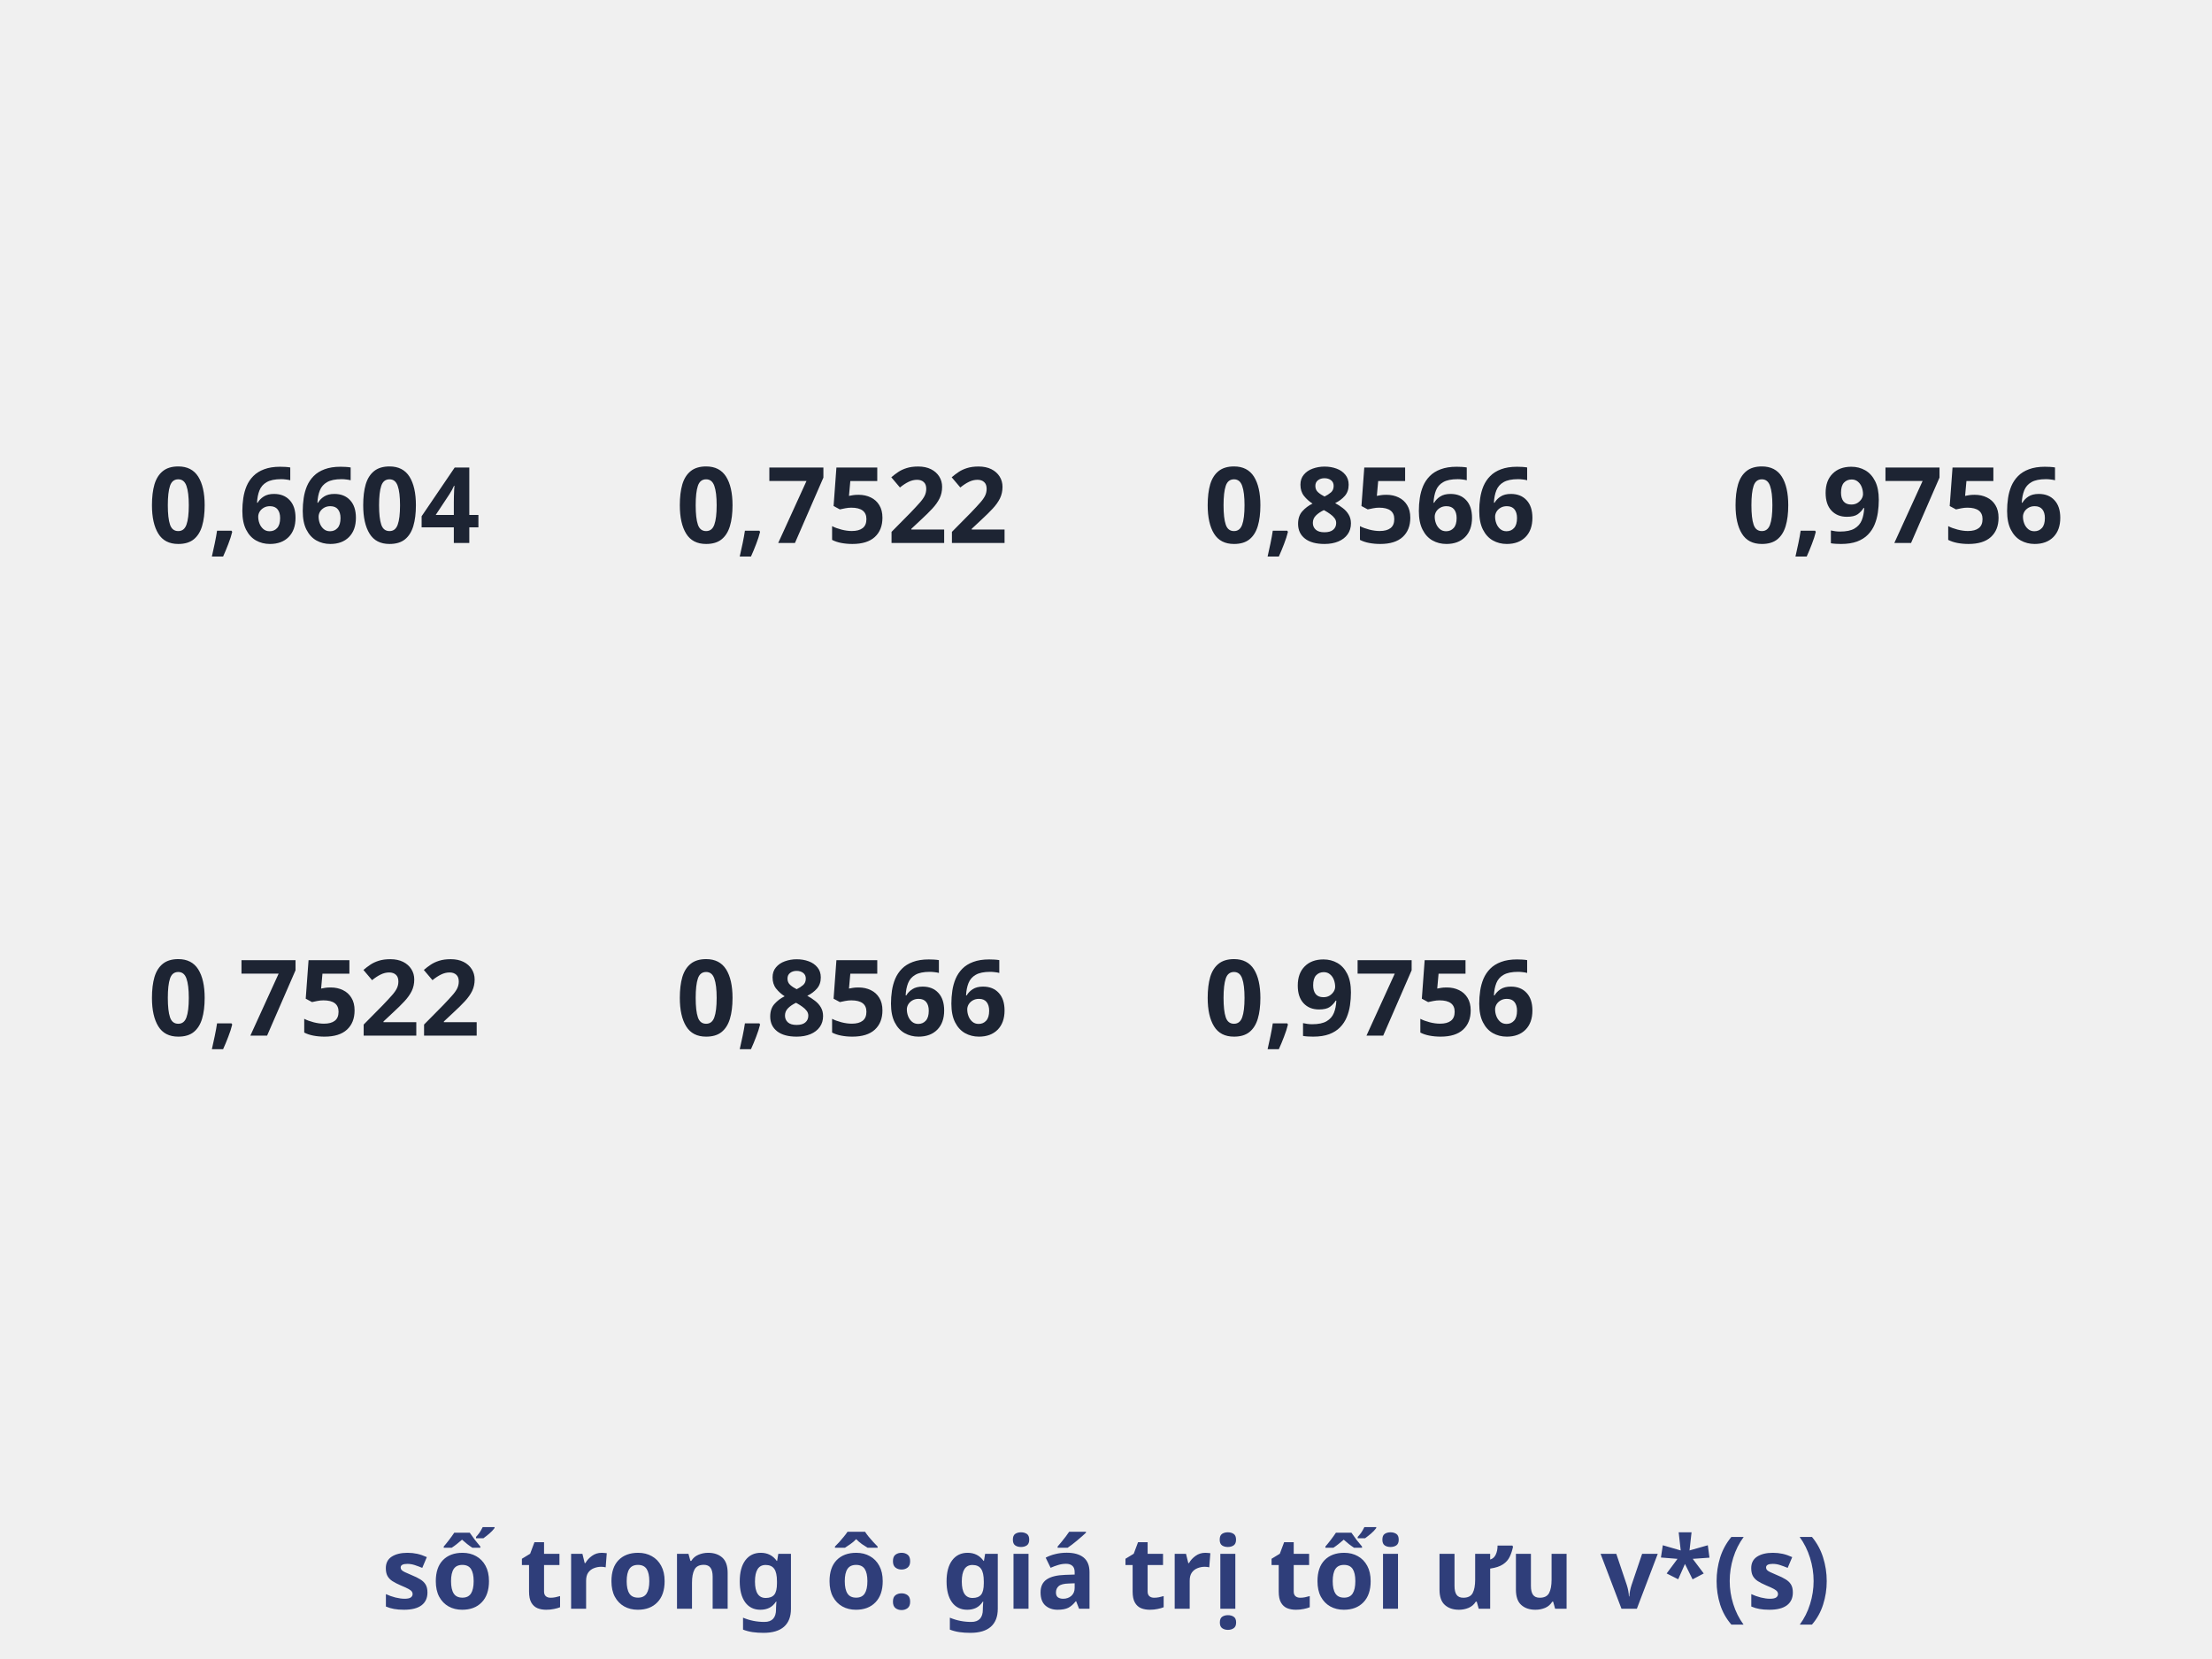
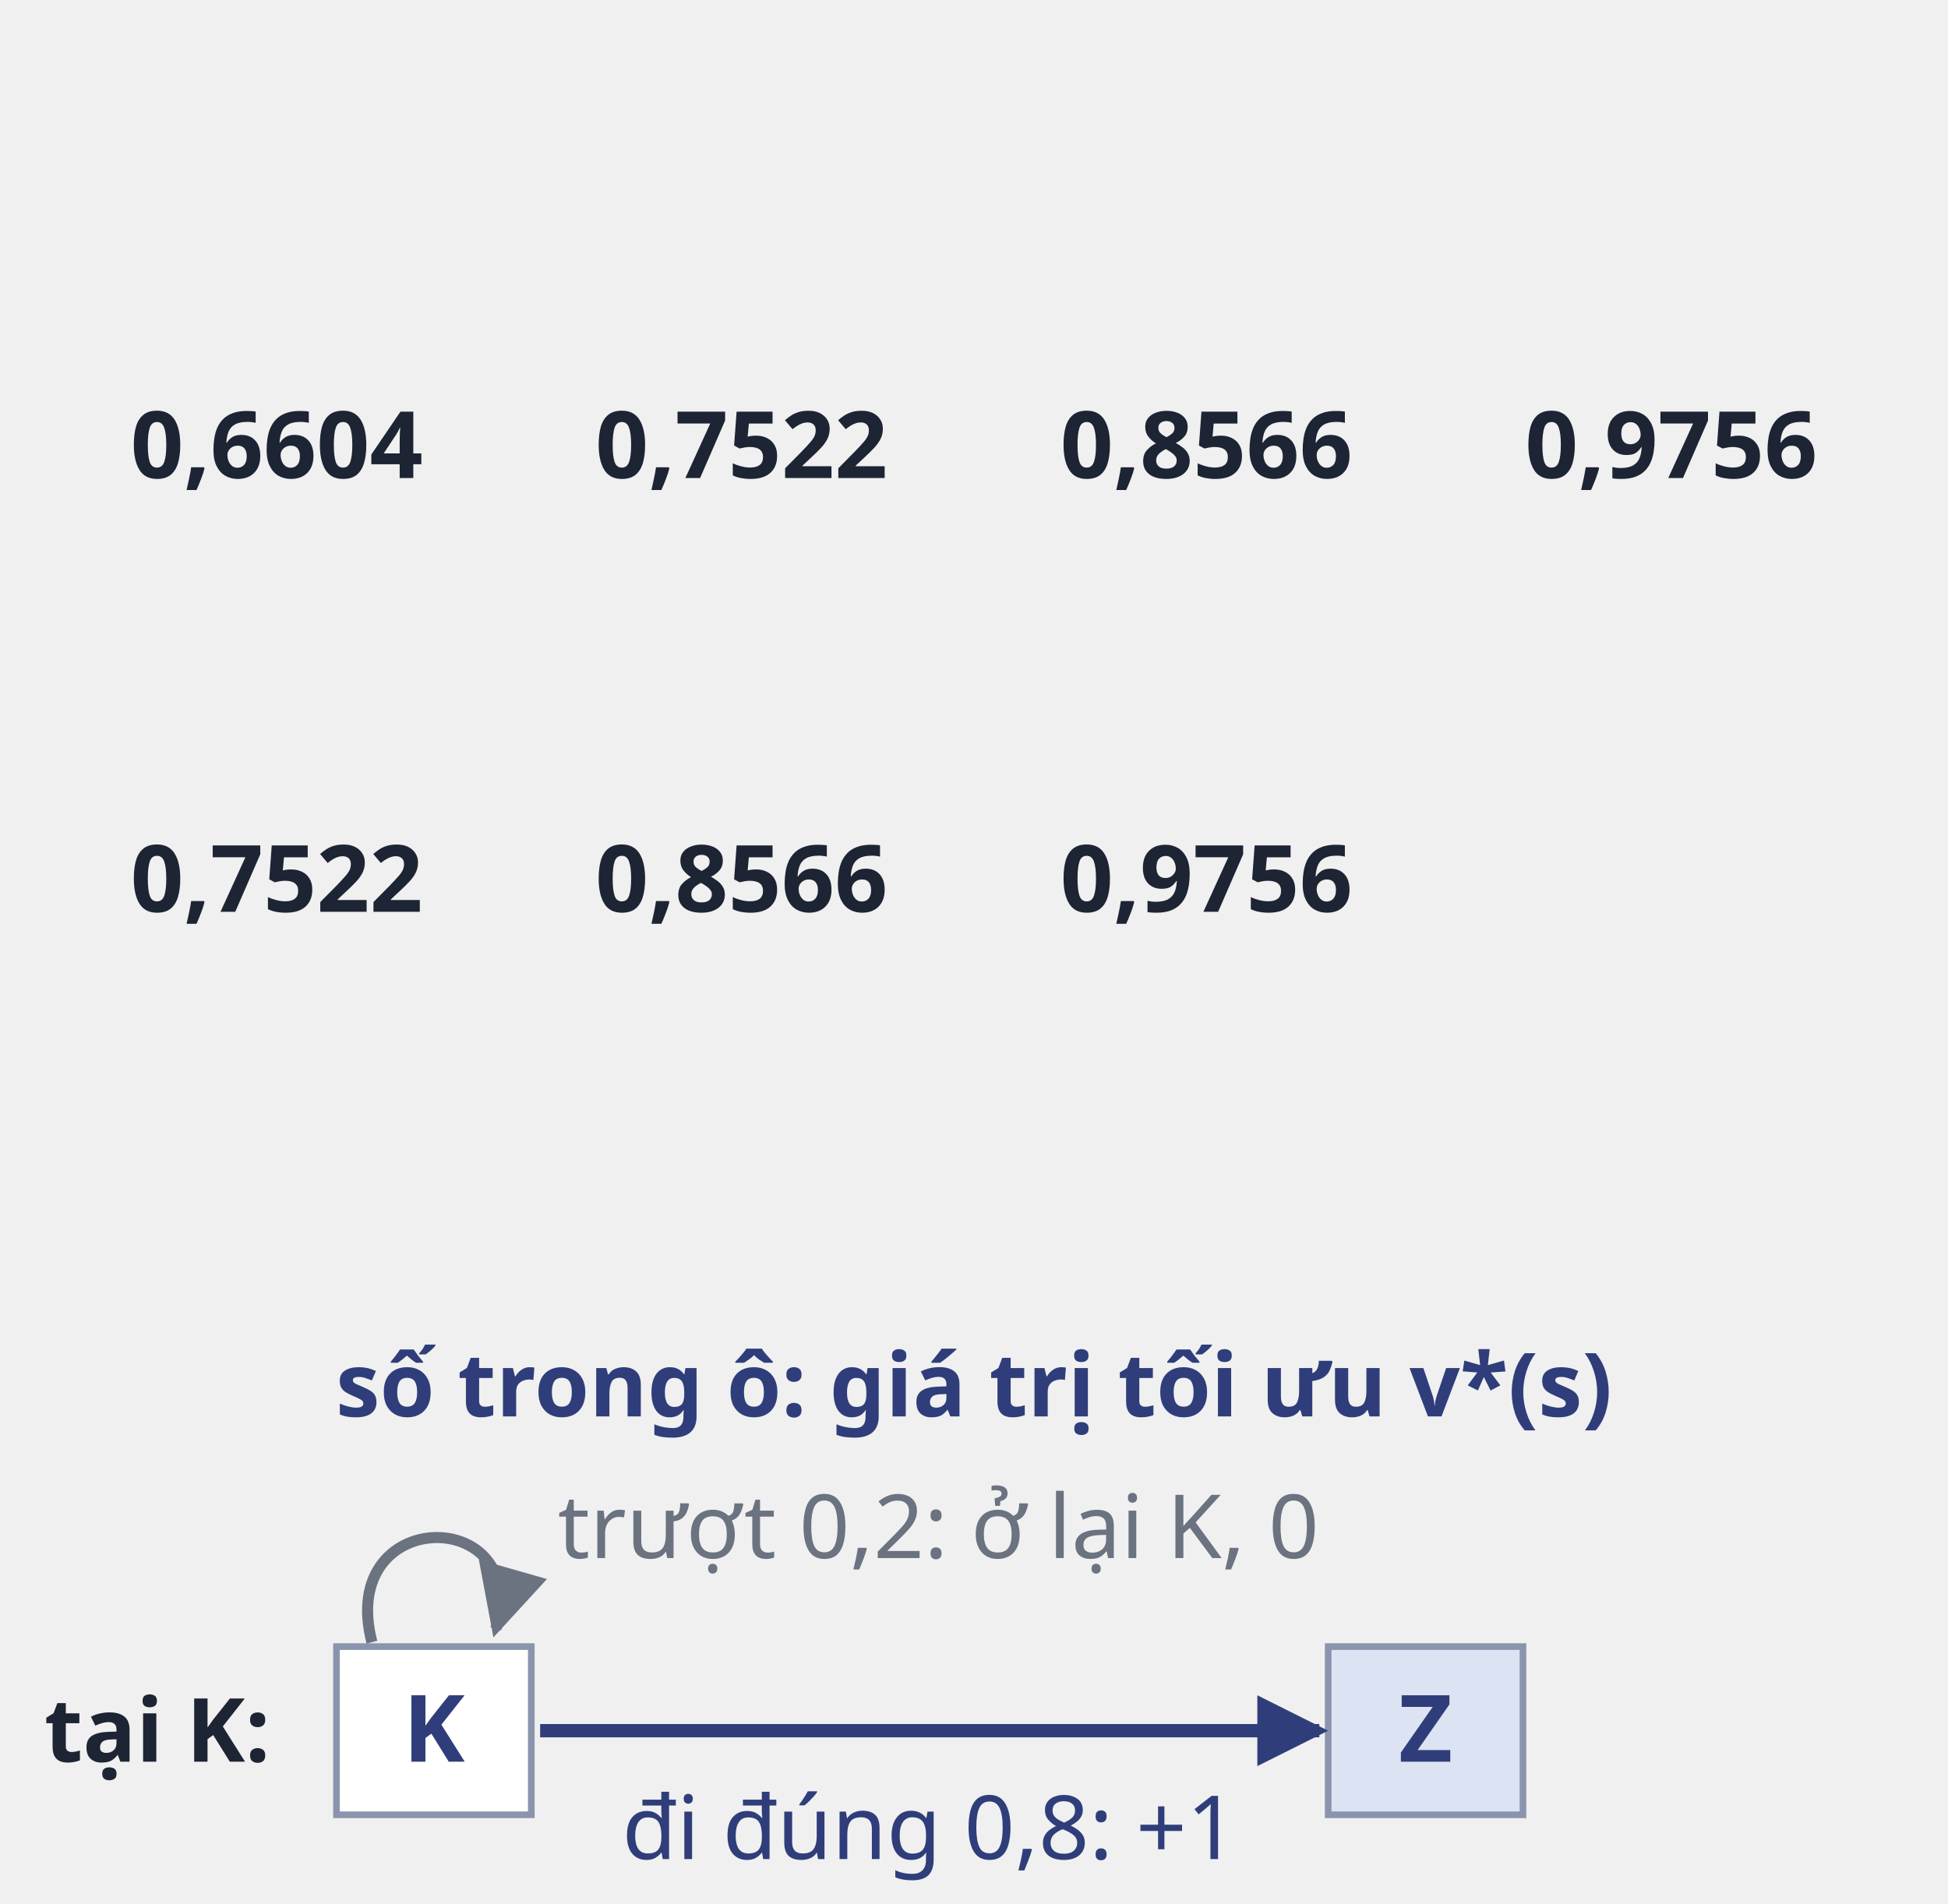
- <svg xmlns="http://www.w3.org/2000/svg" viewBox="0 0 440 330" width="440" height="330" role="img" aria-labelledby="t d" font-family="'Source Sans 3','Source Sans Pro','Noto Sans',Arial,sans-serif" fill="#1d2433">
+ <svg xmlns="http://www.w3.org/2000/svg" viewBox="0 0 440 430" width="400" height="390.9" role="img" aria-labelledby="t d" font-family="'Source Sans 3','Source Sans Pro','Noto Sans',Arial,sans-serif" fill="#1d2433">
  <defs>
    <marker id="ar" markerUnits="userSpaceOnUse" markerWidth="16" markerHeight="16" refX="14" refY="8" orient="auto">
      <path d="M0,0 L16,8 L0,16 Z" fill="#2F3E7A" />
    </marker>
    <marker id="ao" markerUnits="userSpaceOnUse" markerWidth="16" markerHeight="16" refX="14" refY="8" orient="auto">
      <path d="M0,0 L16,8 L0,16 Z" fill="#B5541B" />
    </marker>
    <marker id="ars" markerUnits="userSpaceOnUse" markerWidth="16" markerHeight="16" refX="14" refY="8" orient="auto-start-reverse">
      <path d="M0,0 L16,8 L0,16 Z" fill="#2F3E7A" />
    </marker>
    <marker id="aos" markerUnits="userSpaceOnUse" markerWidth="16" markerHeight="16" refX="14" refY="8" orient="auto-start-reverse">
      <path d="M0,0 L16,8 L0,16 Z" fill="#B5541B" />
    </marker>
    <marker id="ag" markerUnits="userSpaceOnUse" markerWidth="16" markerHeight="16" refX="14" refY="8" orient="auto">
      <path d="M0,0 L16,8 L0,16 Z" fill="#2E7D4F" />
    </marker>
    <marker id="ags" markerUnits="userSpaceOnUse" markerWidth="16" markerHeight="16" refX="14" refY="8" orient="auto-start-reverse">
      <path d="M0,0 L16,8 L0,16 Z" fill="#2E7D4F" />
    </marker>
    <marker id="ax" markerUnits="userSpaceOnUse" markerWidth="16" markerHeight="16" refX="14" refY="8" orient="auto">
      <path d="M0,0 L16,8 L0,16 Z" fill="#6B7280" />
    </marker>
    <marker id="axs" markerUnits="userSpaceOnUse" markerWidth="16" markerHeight="16" refX="14" refY="8" orient="auto-start-reverse">
      <path d="M0,0 L16,8 L0,16 Z" fill="#6B7280" />
    </marker>
    <marker id="ak" markerUnits="userSpaceOnUse" markerWidth="16" markerHeight="16" refX="14" refY="8" orient="auto">
      <path d="M0,0 L16,8 L0,16 Z" fill="#1d2433" />
    </marker>
    <marker id="aks" markerUnits="userSpaceOnUse" markerWidth="16" markerHeight="16" refX="14" refY="8" orient="auto-start-reverse">
      <path d="M0,0 L16,8 L0,16 Z" fill="#1d2433" />
    </marker>
    <pattern id="van" patternUnits="userSpaceOnUse" width="10" height="10" patternTransform="rotate(45)">
      <rect width="10" height="10" fill="#FFFFFF" />
      <line x1="0" y1="0" x2="0" y2="10" stroke="#2F3E7A" stroke-width="3.5" />
    </pattern>
    <pattern id="vano" patternUnits="userSpaceOnUse" width="10" height="10" patternTransform="rotate(45)">
      <rect width="10" height="10" fill="#FFFFFF" />
      <line x1="0" y1="0" x2="0" y2="10" stroke="#B5541B" stroke-width="3.5" />
    </pattern>
    <pattern id="vanx" patternUnits="userSpaceOnUse" width="10" height="10" patternTransform="rotate(45)">
      <rect width="10" height="10" fill="#FFFFFF" />
      <line x1="0" y1="0" x2="0" y2="10" stroke="#6B7280" stroke-width="3.5" />
    </pattern>
  </defs>
  <text x="62.5" y="108" font-size="21" text-anchor="middle" font-weight="bold" fill="#1d2433">0,6604</text>
  <text x="167.5" y="108" font-size="21" text-anchor="middle" font-weight="bold" fill="#1d2433">0,7522</text>
  <text x="272.5" y="108" font-size="21" text-anchor="middle" font-weight="bold" fill="#1d2433">0,8566</text>
  <text x="377.5" y="108" font-size="21" text-anchor="middle" font-weight="bold" fill="#1d2433">0,9756</text>
  <text x="62.5" y="206" font-size="21" text-anchor="middle" font-weight="bold" fill="#1d2433">0,7522</text>
  <text x="167.5" y="206" font-size="21" text-anchor="middle" font-weight="bold" fill="#1d2433">0,8566</text>
  <text x="272.5" y="206" font-size="21" text-anchor="middle" font-weight="bold" fill="#1d2433">0,9756</text>
  <text x="220" y="320" font-size="20" text-anchor="middle" font-weight="bold" fill="#2F3E7A">số trong ô: giá trị tối ưu v*(s)</text>
+   <text x="10" y="398" font-size="20" text-anchor="start" font-weight="bold" fill="#1d2433">tại K:</text>
+   <rect x="76" y="372" width="44" height="38" rx="0" fill="#FFFFFF" stroke="#8A94AD" stroke-width="1.5" />
+   <text x="98" y="398" font-size="21" text-anchor="middle" font-weight="bold" fill="#2F3E7A">K</text>
+   <rect x="300" y="372" width="44" height="38" rx="0" fill="#DCE3F3" stroke="#8A94AD" stroke-width="1.5" />
+   <text x="322" y="398" font-size="21" text-anchor="middle" font-weight="bold" fill="#2F3E7A">Z</text>
+   <line x1="122.0" y1="391.0" x2="298.0" y2="391.0" stroke="#2F3E7A" stroke-width="3" marker-end="url(#ar)" />
+   <text x="210" y="420" font-size="20" text-anchor="middle" font-weight="normal" fill="#2F3E7A">đi đúng 0,8: +1</text>
+   <path d="M 84 371 C 76 340, 120 340, 112 368" fill="none" stroke="#6B7280" stroke-width="2.5" marker-end="url(#ax)" />
+   <text x="126" y="352" font-size="20" text-anchor="start" font-weight="normal" fill="#6B7280">trượt 0,2: ở lại K, 0</text>
</svg>
